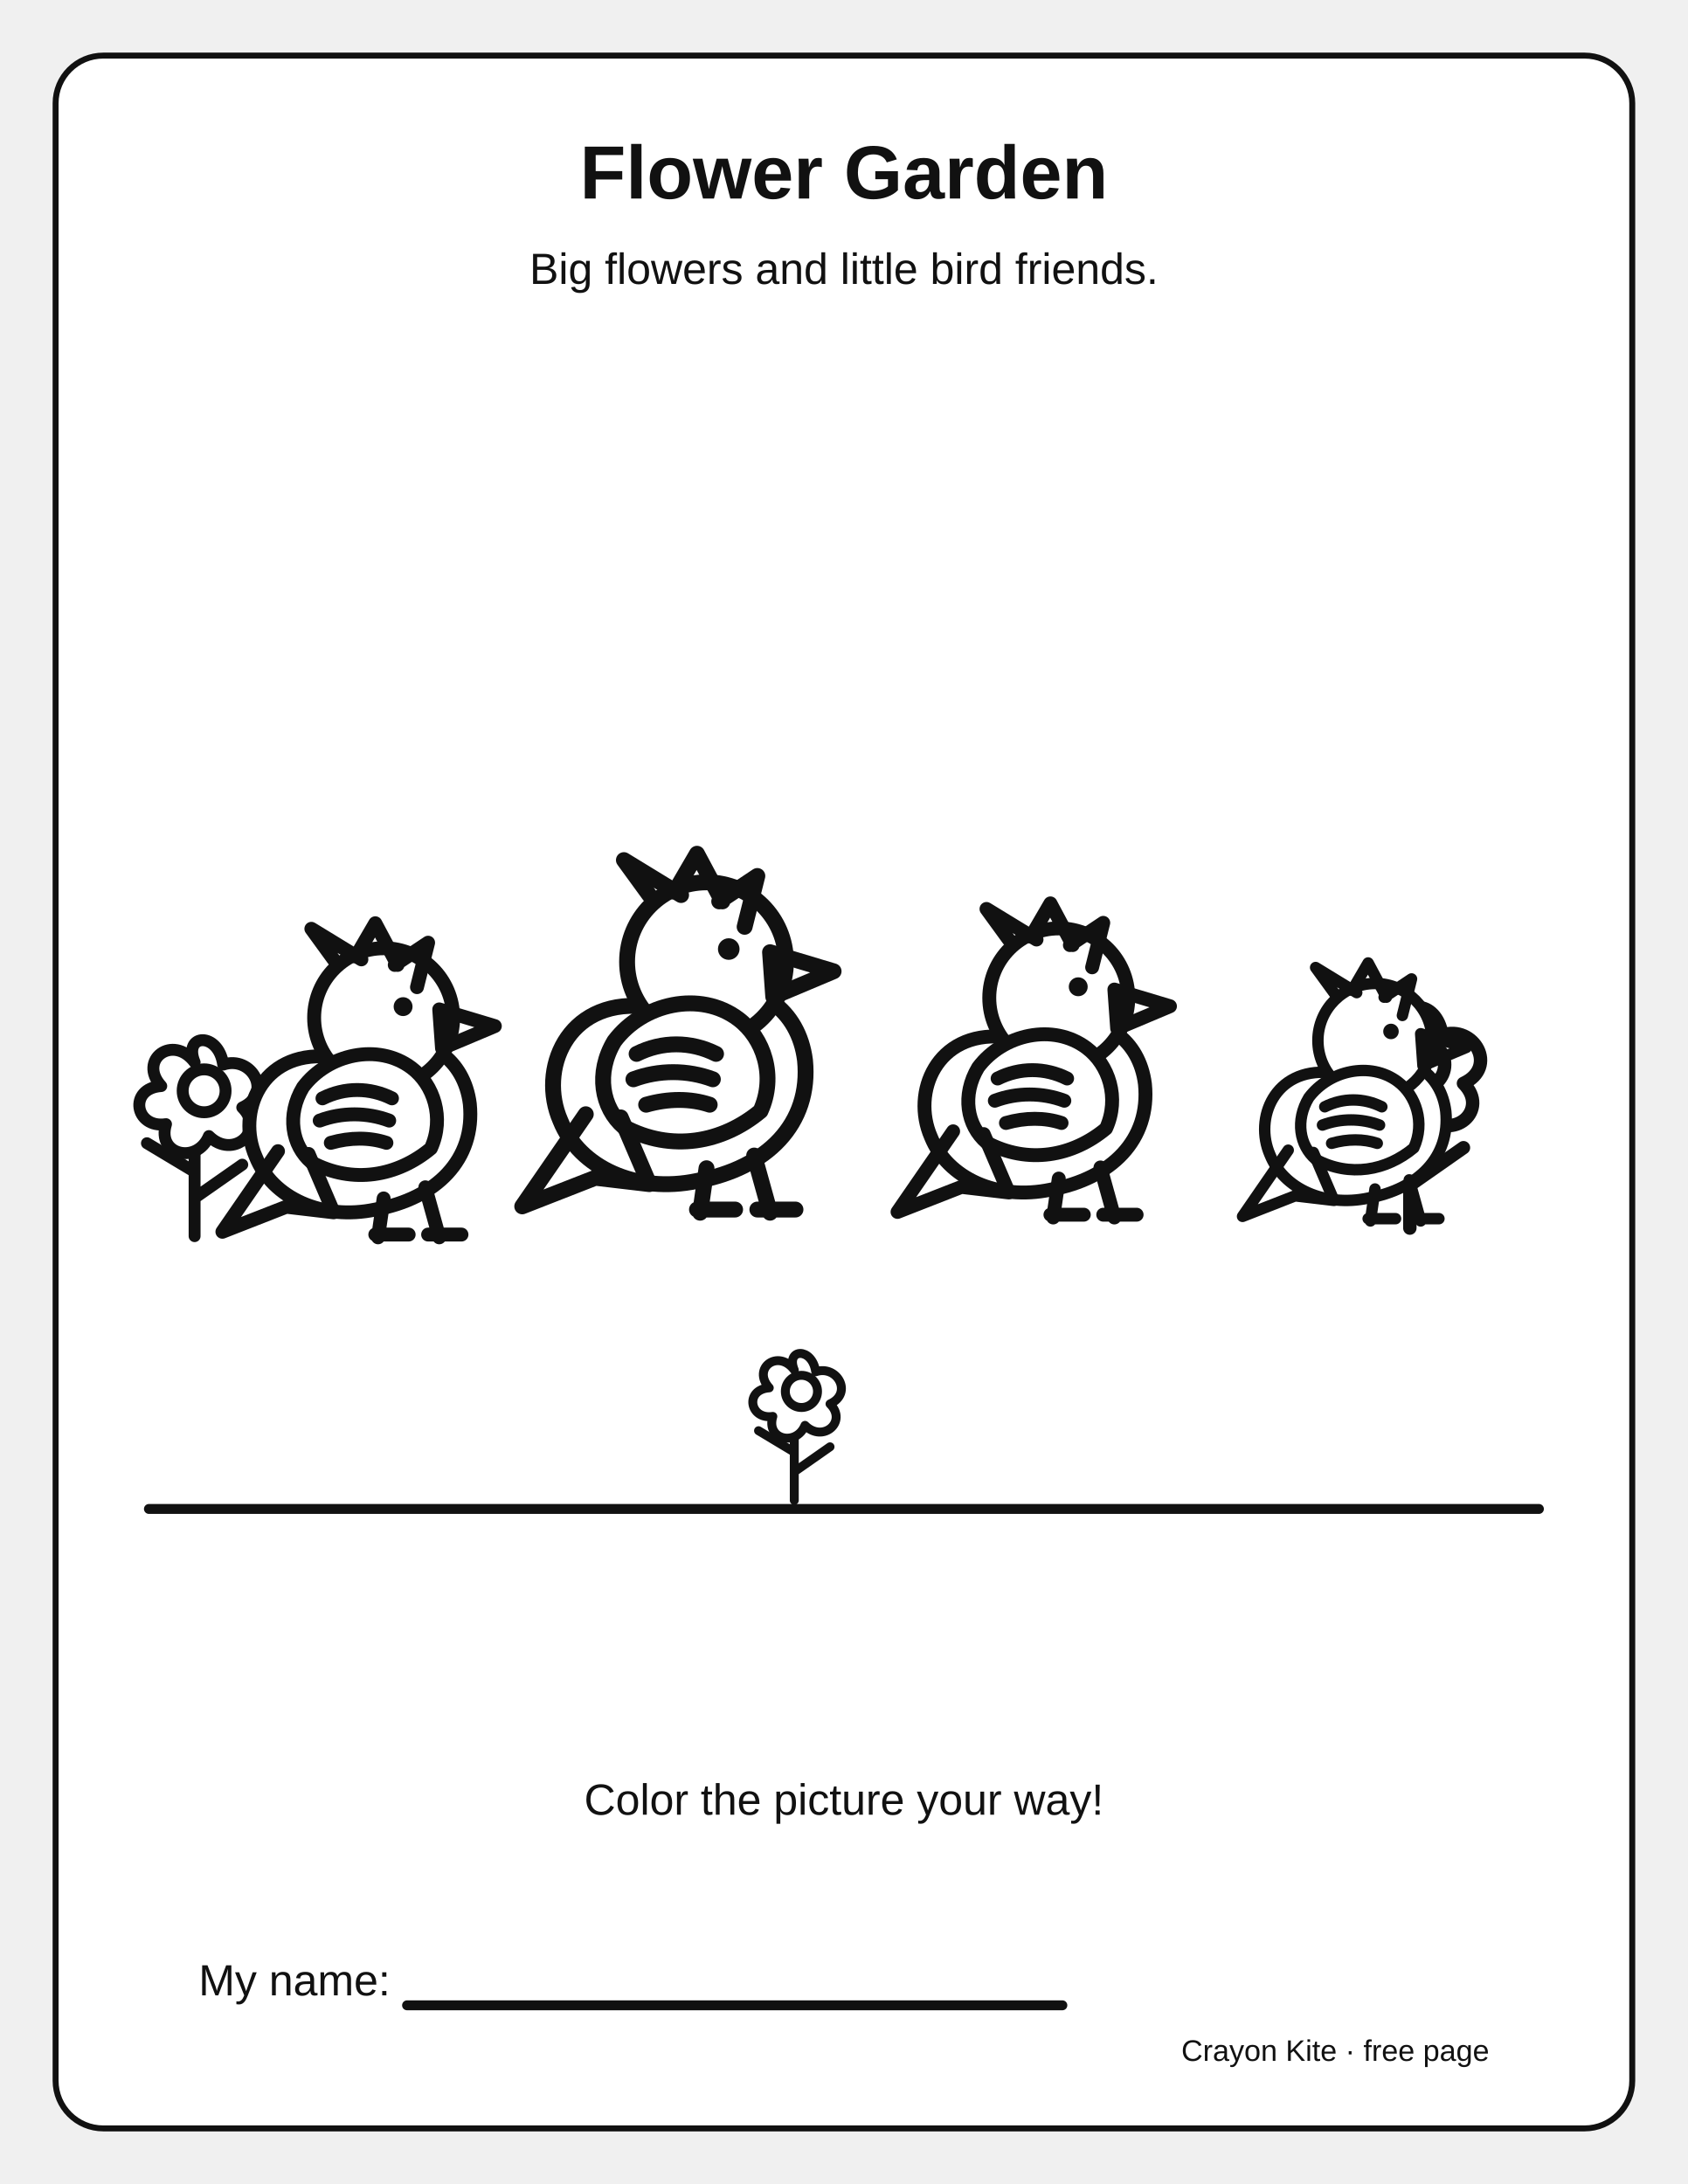
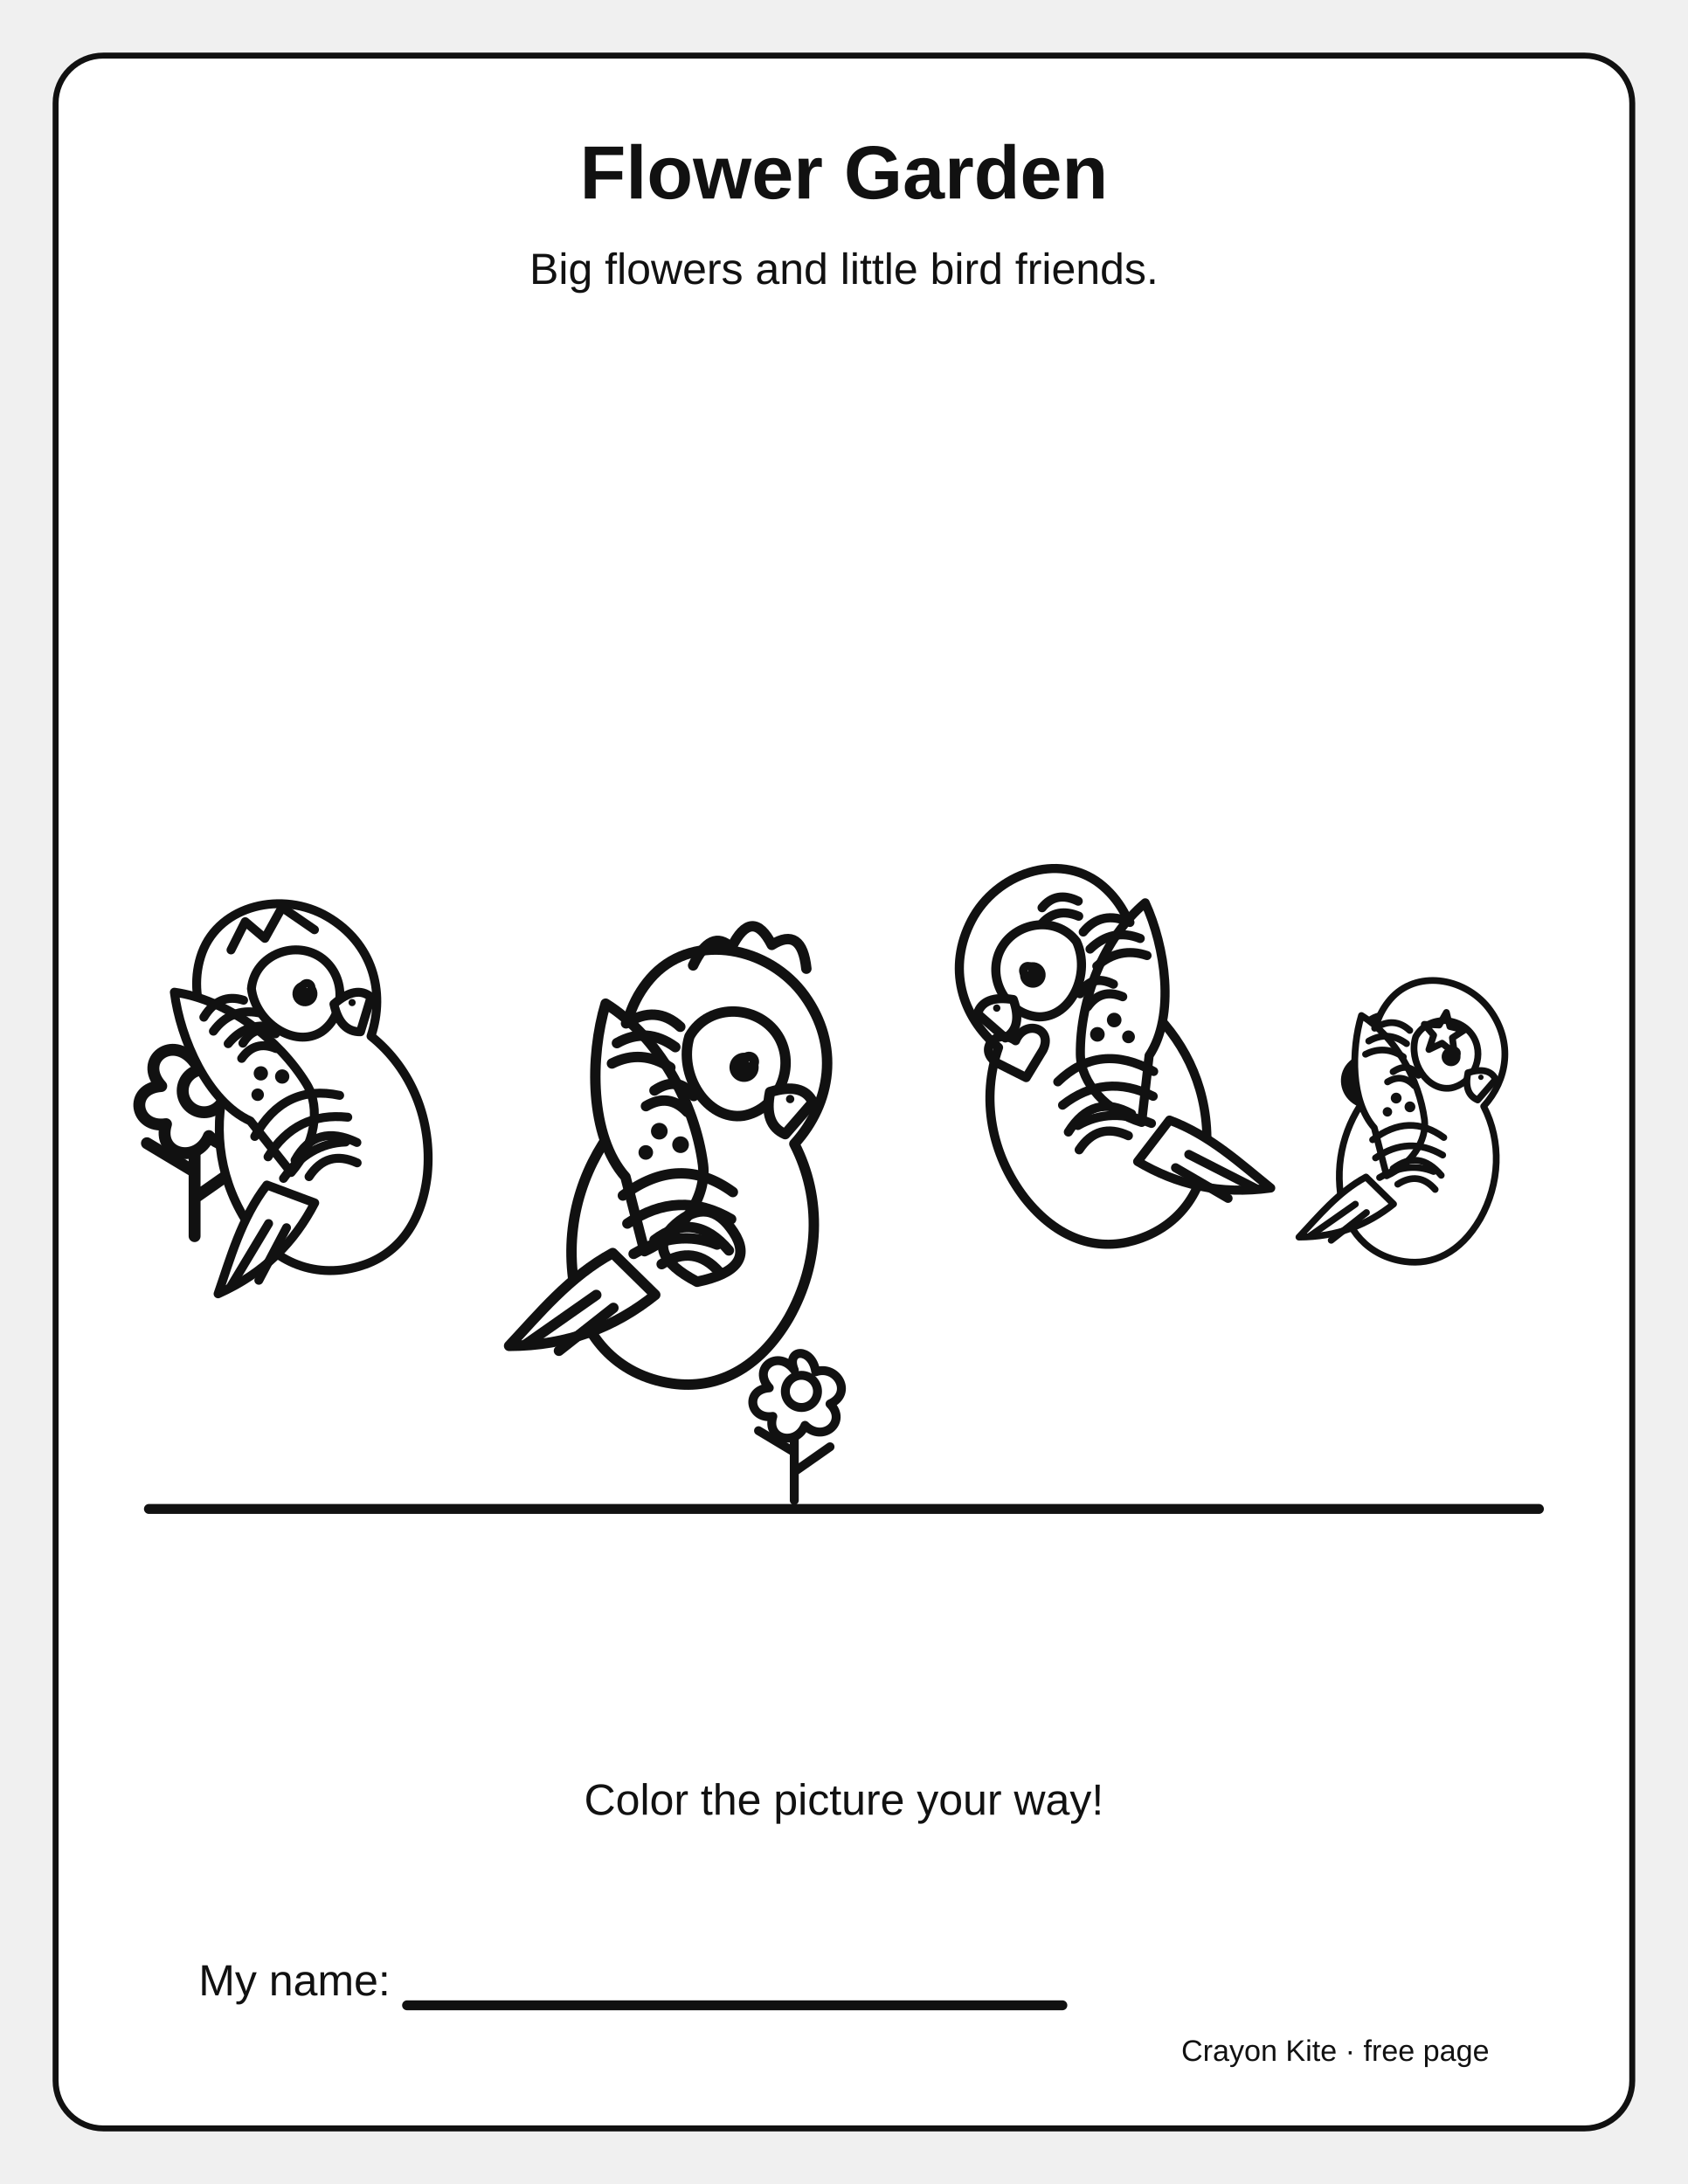
<svg xmlns="http://www.w3.org/2000/svg" width="8.5in" height="11in" viewBox="0 0 850 1100" role="img" aria-labelledby="page-title page-desc">
  <style>
    .ink { fill: none; stroke: #111; stroke-width: 5; stroke-linecap: round; stroke-linejoin: round; }
    .white { fill: #fff; } .dot { fill: #111; stroke: none; }
    .title { fill: #111; font: 700 38px 'Trebuchet MS', Arial, sans-serif; }
    .small { fill: #111; font: 22px 'Trebuchet MS', Arial, sans-serif; }
    .tiny { fill: #111; font: 15px 'Trebuchet MS', Arial, sans-serif; }
    @media print { @page { size: letter portrait; margin: 0; } svg { width: 8.5in; height: 11in; } }
  </style>
  <rect x="28" y="28" width="794" height="1044" rx="24" fill="#fff" stroke="#111" stroke-width="3" />
  <text class="title" x="425" y="100" text-anchor="middle">Flower Garden</text>
  <text class="small" x="425" y="143" text-anchor="middle">Big flowers and little bird friends.</text>
  <g class="ink" transform="translate(98 535) scale(1.2)">
    <path d="M0 18v55m0-27-20-12m20 23 20-14" />
    <path class="white" d="M0 0c-9-12-24-1-14 10-14 1-11 18 2 16-4 13 13 17 18 5 10 10 24-2 14-12 13-6 4-22-8-18C10-13-5-12 0 0z" />
    <circle class="white" cx="4" cy="12" r="9" />
  </g>
  <g class="ink" transform="translate(710 520) scale(1.35)">
    <path d="M0 18v55m0-27-20-12m20 23 20-14" />
    <path class="white" d="M0 0c-9-12-24-1-14 10-14 1-11 18 2 16-4 13 13 17 18 5 10 10 24-2 14-12 13-6 4-22-8-18C10-13-5-12 0 0z" />
    <circle class="white" cx="4" cy="12" r="9" />
  </g>
  <g class="ink" transform="translate(400 690) scale(0.9)">
    <path d="M0 18v55m0-27-20-12m20 23 20-14" />
    <path class="white" d="M0 0c-9-12-24-1-14 10-14 1-11 18 2 16-4 13 13 17 18 5 10 10 24-2 14-12 13-6 4-22-8-18C10-13-5-12 0 0z" />
    <circle class="white" cx="4" cy="12" r="9" />
  </g>
  <g class="ink">
    <path d="M75 760h700" />
  </g>
-   <g class="ink" transform="translate(105 465) scale(1.4)">
-     <path class="white" d="M43 48C19 46 10 68 17 84c6 15 24 23 43 19 22-4 36-18 34-38-2-16-15-25-30-22z" />
-     <circle class="white" cx="63" cy="34" r="25" />
-     <path d="M45 13 37 2l18 11m-2-1L60 0l8 15m-1 0L79 7l-4 16M83 31l20 6-19 8z" />
-     <circle class="dot" cx="70" cy="30" r="3.4" />
-     <path class="white" d="M34 59c9-12 27-16 39-7 8 6 12 18 7 29-12 10-28 13-43 5-7-6-9-17-3-27z" />
-     <path d="M41 63c8-4 17-4 25 0m-26 8c8-3 17-3 25 0m-21 8c7-2 14-2 20 0M25 82 5 111l23-9 17 2-9-21m27 16-2 14m17-18 5 18m-23-1h12m7 0h12" />
+   <g transform="translate(76 435) scale(0.9) rotate(-16 100 150) ">
+     <g class="ink">
+       <path class="white" d="M68 105C47 89 43 56 59 34 76 11 112 13 132 34c20 21 20 49 5 71 17 24 20 55 9 83-11 27-30 39-51 39-27 0-47-17-54-43-8-29-2-57 12-79z" />
+       <path class="white" d="M58 169c-19 14-31 34-43 51 28-4 49-16 66-34z" />
+       <path d="M53 190 23 218m39-23-23 24" />
+       <path class="white" d="M59 132C39 115 34 77 38 51c27 12 49 41 57 70 4 15-5 34-22 45z" />
+       <path d="M59 141q24-24 52-9m-48 22q22-20 49-9m-44 23q19-15 39-10" />
+       <path class="white" d="M80 61c7-18 32-20 43-5 10 14 3 34-12 39-17 5-34-15-31-34z" />
+       <circle class="dot" cx="108" cy="72" r="7" />
+       <circle class="white" cx="110" cy="69" r="2.3" />
+       <path class="white" d="M122 82q15-7 21 2l-11 17q-11-3-10-19z" />
+       <circle class="dot" cx="132" cy="84" r="2" />
+       <path d="M67 89q10-9 19 0m-22 8q10-8 20 0" />
+       <circle class="dot" cx="72" cy="108" r="4" />
+       <circle class="dot" cx="83" cy="113" r="4" />
+       <circle class="dot" cx="67" cy="119" r="3.5" />
+       <path d="M50 69q12-11 24-3m-21 12q13-10 27-3m-21 12q13-9 27-2" />
+       <path d="m75 37 12-13 8 12 14-14 14 17" />
+       <path d="M77 160q17-17 36 0m-31 11q14-12 28 0" />
+     </g>
  </g>
-   <g class="ink" transform="translate(255 430) scale(1.6)">
-     <path class="white" d="M43 48C19 46 10 68 17 84c6 15 24 23 43 19 22-4 36-18 34-38-2-16-15-25-30-22z" />
-     <circle class="white" cx="63" cy="34" r="25" />
-     <path d="M45 13 37 2l18 11m-2-1L60 0l8 15m-1 0L79 7l-4 16M83 31l20 6-19 8z" />
-     <circle class="dot" cx="70" cy="30" r="3.4" />
-     <path class="white" d="M34 59c9-12 27-16 39-7 8 6 12 18 7 29-12 10-28 13-43 5-7-6-9-17-3-27z" />
-     <path d="M41 63c8-4 17-4 25 0m-26 8c8-3 17-3 25 0m-21 8c7-2 14-2 20 0M25 82 5 111l23-9 17 2-9-21m27 16-2 14m17-18 5 18m-23-1h12m7 0h12" />
+   <g transform="translate(250 460) scale(1.05) rotate(8 100 150) ">
+     <g class="ink">
+       <path class="white" d="M68 105C47 89 43 56 59 34 76 11 112 13 132 34c20 21 20 49 5 71 17 24 20 55 9 83-11 27-30 39-51 39-27 0-47-17-54-43-8-29-2-57 12-79z" />
+       <path class="white" d="M58 169c-19 14-31 34-43 51 28-4 49-16 66-34z" />
+       <path d="M53 190 23 218m39-23-23 24" />
+       <path class="white" d="M59 132C39 115 34 77 38 51c27 12 49 41 57 70 4 15-5 34-22 45z" />
+       <path d="M59 141q24-24 52-9m-48 22q22-20 49-9m-44 23q19-15 39-10" />
+       <path class="white" d="M80 61c7-18 32-20 43-5 10 14 3 34-12 39-17 5-34-15-31-34z" />
+       <circle class="dot" cx="108" cy="72" r="7" />
+       <circle class="white" cx="110" cy="69" r="2.3" />
+       <path class="white" d="M122 82q15-7 21 2l-11 17q-11-3-10-19z" />
+       <circle class="dot" cx="132" cy="84" r="2" />
+       <path d="M67 89q10-9 19 0m-22 8q10-8 20 0" />
+       <circle class="dot" cx="72" cy="108" r="4" />
+       <circle class="dot" cx="83" cy="113" r="4" />
+       <circle class="dot" cx="67" cy="119" r="3.5" />
+       <path d="M49 59q13-11 26-2m-29 12q13-10 28-2m-29 12q13-9 28-2" />
+       <path d="M77 27q6-19 17-11 7-21 19-4 13-11 18 9" />
+       <path d="M86 151q14-16 28 0t-14 26q-28-10-14-26z" />
+       <path d="M77 160q17-17 36 0m-31 11q14-12 28 0" />
+     </g>
  </g>
-   <g class="ink" transform="translate(445 455) scale(1.4)">
-     <path class="white" d="M43 48C19 46 10 68 17 84c6 15 24 23 43 19 22-4 36-18 34-38-2-16-15-25-30-22z" />
-     <circle class="white" cx="63" cy="34" r="25" />
-     <path d="M45 13 37 2l18 11m-2-1L60 0l8 15m-1 0L79 7l-4 16M83 31l20 6-19 8z" />
-     <circle class="dot" cx="70" cy="30" r="3.4" />
-     <path class="white" d="M34 59c9-12 27-16 39-7 8 6 12 18 7 29-12 10-28 13-43 5-7-6-9-17-3-27z" />
-     <path d="M41 63c8-4 17-4 25 0m-26 8c8-3 17-3 25 0m-21 8c7-2 14-2 20 0M25 82 5 111l23-9 17 2-9-21m27 16-2 14m17-18 5 18m-23-1h12m7 0h12" />
+   <g transform="translate(455 420) scale(0.92) rotate(-16 100 150) translate(200 0) scale(-1 1)">
+     <g class="ink">
+       <path class="white" d="M68 105C47 89 43 56 59 34 76 11 112 13 132 34c20 21 20 49 5 71 17 24 20 55 9 83-11 27-30 39-51 39-27 0-47-17-54-43-8-29-2-57 12-79z" />
+       <path class="white" d="M58 169c-19 14-31 34-43 51 28-4 49-16 66-34z" />
+       <path d="M53 190 23 218m39-23-23 24" />
+       <path class="white" d="M59 132C39 115 34 77 38 51c27 12 49 41 57 70 4 15-5 34-22 45z" />
+       <path d="M59 141q24-24 52-9m-48 22q22-20 49-9m-44 23q19-15 39-10" />
+       <path class="white" d="M80 61c7-18 32-20 43-5 10 14 3 34-12 39-17 5-34-15-31-34z" />
+       <circle class="dot" cx="108" cy="72" r="7" />
+       <circle class="white" cx="110" cy="69" r="2.3" />
+       <path class="white" d="M122 82q15-7 21 2l-11 17q-11-3-10-19z" />
+       <circle class="dot" cx="132" cy="84" r="2" />
+       <path d="M67 89q10-9 19 0m-22 8q10-8 20 0" />
+       <circle class="dot" cx="72" cy="108" r="4" />
+       <circle class="dot" cx="83" cy="113" r="4" />
+       <circle class="dot" cx="67" cy="119" r="3.5" />
+       <path d="M49 59q13-11 26-2m-29 12q13-10 28-2m-29 12q13-9 28-2" />
+       <path d="M127 104c-8-10-22-1-13 9l13 12 13-12c9-10-5-19-13-9z" />
+       <path d="M73 40q10-9 20-2m-18 10q10-8 20-2" />
+       <path d="M77 160q17-17 36 0m-31 11q14-12 28 0" />
+     </g>
  </g>
-   <g class="ink" transform="translate(620 485) scale(1.15)">
-     <path class="white" d="M43 48C19 46 10 68 17 84c6 15 24 23 43 19 22-4 36-18 34-38-2-16-15-25-30-22z" />
-     <circle class="white" cx="63" cy="34" r="25" />
-     <path d="M45 13 37 2l18 11m-2-1L60 0l8 15m-1 0L79 7l-4 16M83 31l20 6-19 8z" />
-     <circle class="dot" cx="70" cy="30" r="3.4" />
-     <path class="white" d="M34 59c9-12 27-16 39-7 8 6 12 18 7 29-12 10-28 13-43 5-7-6-9-17-3-27z" />
-     <path d="M41 63c8-4 17-4 25 0m-26 8c8-3 17-3 25 0m-21 8c7-2 14-2 20 0M25 82 5 111l23-9 17 2-9-21m27 16-2 14m17-18 5 18m-23-1h12m7 0h12" />
+   <g transform="translate(650 482) scale(0.68) rotate(8 100 150) ">
+     <g class="ink">
+       <path class="white" d="M68 105C47 89 43 56 59 34 76 11 112 13 132 34c20 21 20 49 5 71 17 24 20 55 9 83-11 27-30 39-51 39-27 0-47-17-54-43-8-29-2-57 12-79z" />
+       <path class="white" d="M58 169c-19 14-31 34-43 51 28-4 49-16 66-34z" />
+       <path d="M53 190 23 218m39-23-23 24" />
+       <path class="white" d="M59 132C39 115 34 77 38 51c27 12 49 41 57 70 4 15-5 34-22 45z" />
+       <path d="M59 141q24-24 52-9m-48 22q22-20 49-9m-44 23q19-15 39-10" />
+       <path class="white" d="M80 61c7-18 32-20 43-5 10 14 3 34-12 39-17 5-34-15-31-34z" />
+       <circle class="dot" cx="108" cy="72" r="7" />
+       <circle class="white" cx="110" cy="69" r="2.3" />
+       <path class="white" d="M122 82q15-7 21 2l-11 17q-11-3-10-19z" />
+       <circle class="dot" cx="132" cy="84" r="2" />
+       <path d="M67 89q10-9 19 0m-22 8q10-8 20 0" />
+       <circle class="dot" cx="72" cy="108" r="4" />
+       <circle class="dot" cx="83" cy="113" r="4" />
+       <circle class="dot" cx="67" cy="119" r="3.5" />
+       <path d="M49 59q13-11 26-2m-29 12q13-10 28-2m-29 12q13-9 28-2" />
+       <path d="m100 40 4 10 11 1-8 7 3 11-10-6-9 6 2-11-8-7 11-1z" />
+       <path d="M77 160q17-17 36 0m-31 11q14-12 28 0" />
+     </g>
  </g>
  <text class="small" x="425" y="914" text-anchor="middle">Color the picture your way!</text>
  <text class="small" x="100" y="1005">My name:</text>
  <path d="M205 1010h330" class="ink" stroke-width="2.5" />
  <text class="tiny" x="750" y="1038" text-anchor="end">Crayon Kite · free page</text>
</svg>
